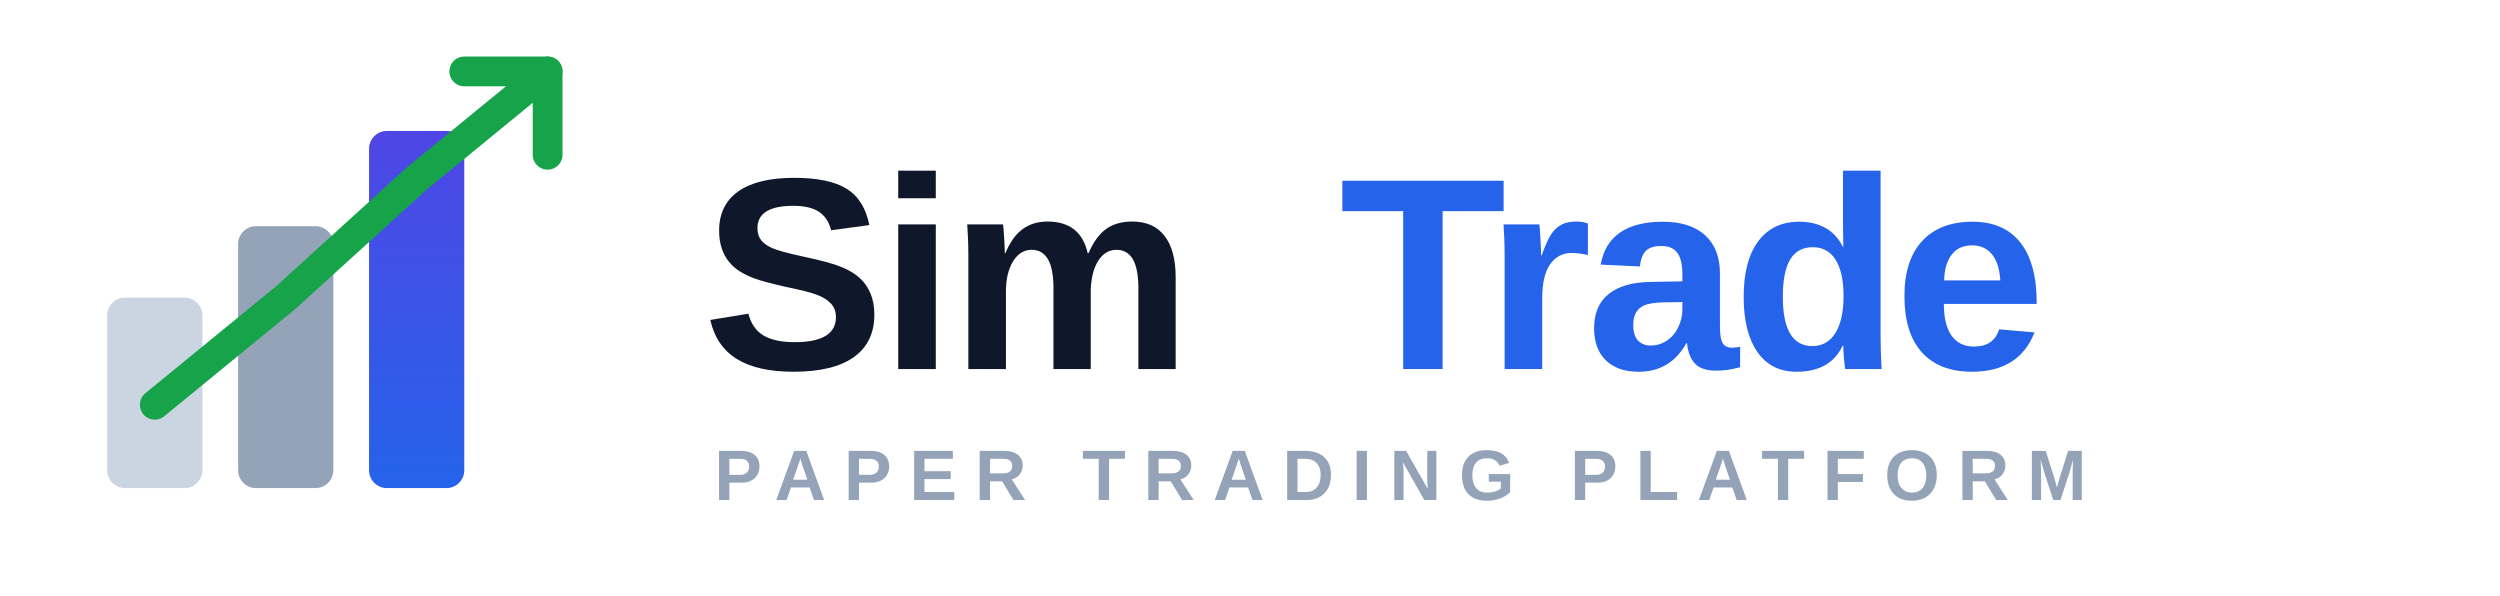
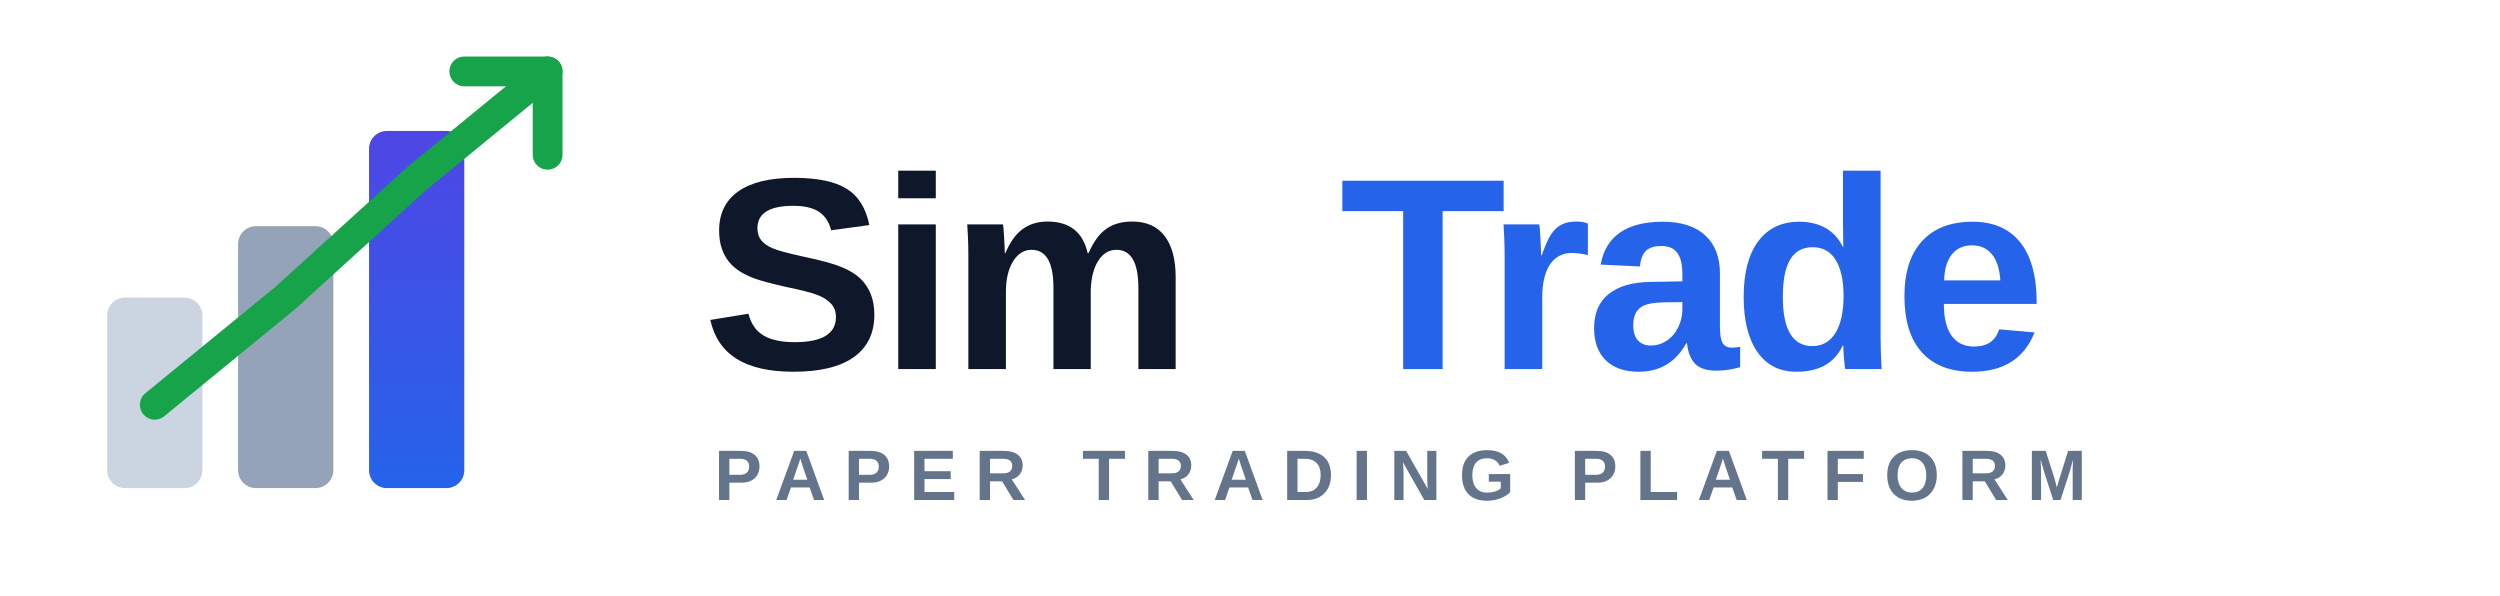
<svg xmlns="http://www.w3.org/2000/svg" viewBox="0 0 420 100" width="420" height="100">
  <defs>
+     <style>
+       .text-sim { fill: #0F172A; }
+       .text-sub { fill: #64748B; }
+       @media (prefers-color-scheme: dark) {
+         .text-sim { fill: #F8FAFC; }
+         .text-sub { fill: #CBD5E1; }
+       }
+     </style>
    <linearGradient id="barGrad" x1="0" y1="1" x2="0" y2="0">
      <stop offset="0%" stop-color="#2563EB" />
      <stop offset="100%" stop-color="#4F46E5" />
    </linearGradient>
  </defs>
  <rect x="18" y="50" width="16" height="32" rx="3" fill="#CBD5E1" />
  <rect x="40" y="38" width="16" height="44" rx="3" fill="#94A3B8" />
  <rect x="62" y="22" width="16" height="60" rx="3" fill="url(#barGrad)" />
  <polyline points="26,68 48,50 70,30 92,12" fill="none" stroke="#16A34A" stroke-width="5" stroke-linecap="round" stroke-linejoin="round" />
  <polyline points="78,12 92,12 92,26" fill="none" stroke="#16A34A" stroke-width="5" stroke-linecap="round" stroke-linejoin="round" />
-   <text x="118" y="62" font-family="Arial, Helvetica, sans-serif" font-size="46" font-weight="bold" fill="#0F172A" letter-spacing="-1">Sim</text>
+   <text x="118" y="62" class="text-sim" font-family="Arial, Helvetica, sans-serif" font-size="46" font-weight="bold" letter-spacing="-1">Sim</text>
  <text x="225" y="62" font-family="Arial, Helvetica, sans-serif" font-size="46" font-weight="bold" fill="#2563EB" letter-spacing="-1">Trade</text>
-   <text x="120" y="84" font-family="Arial, Helvetica, sans-serif" font-size="12" font-weight="bold" fill="#94A3B8" letter-spacing="3">PAPER TRADING PLATFORM</text>
+   <text x="120" y="84" class="text-sub" font-family="Arial, Helvetica, sans-serif" font-size="12" font-weight="bold" letter-spacing="3">PAPER TRADING PLATFORM</text>
</svg>
